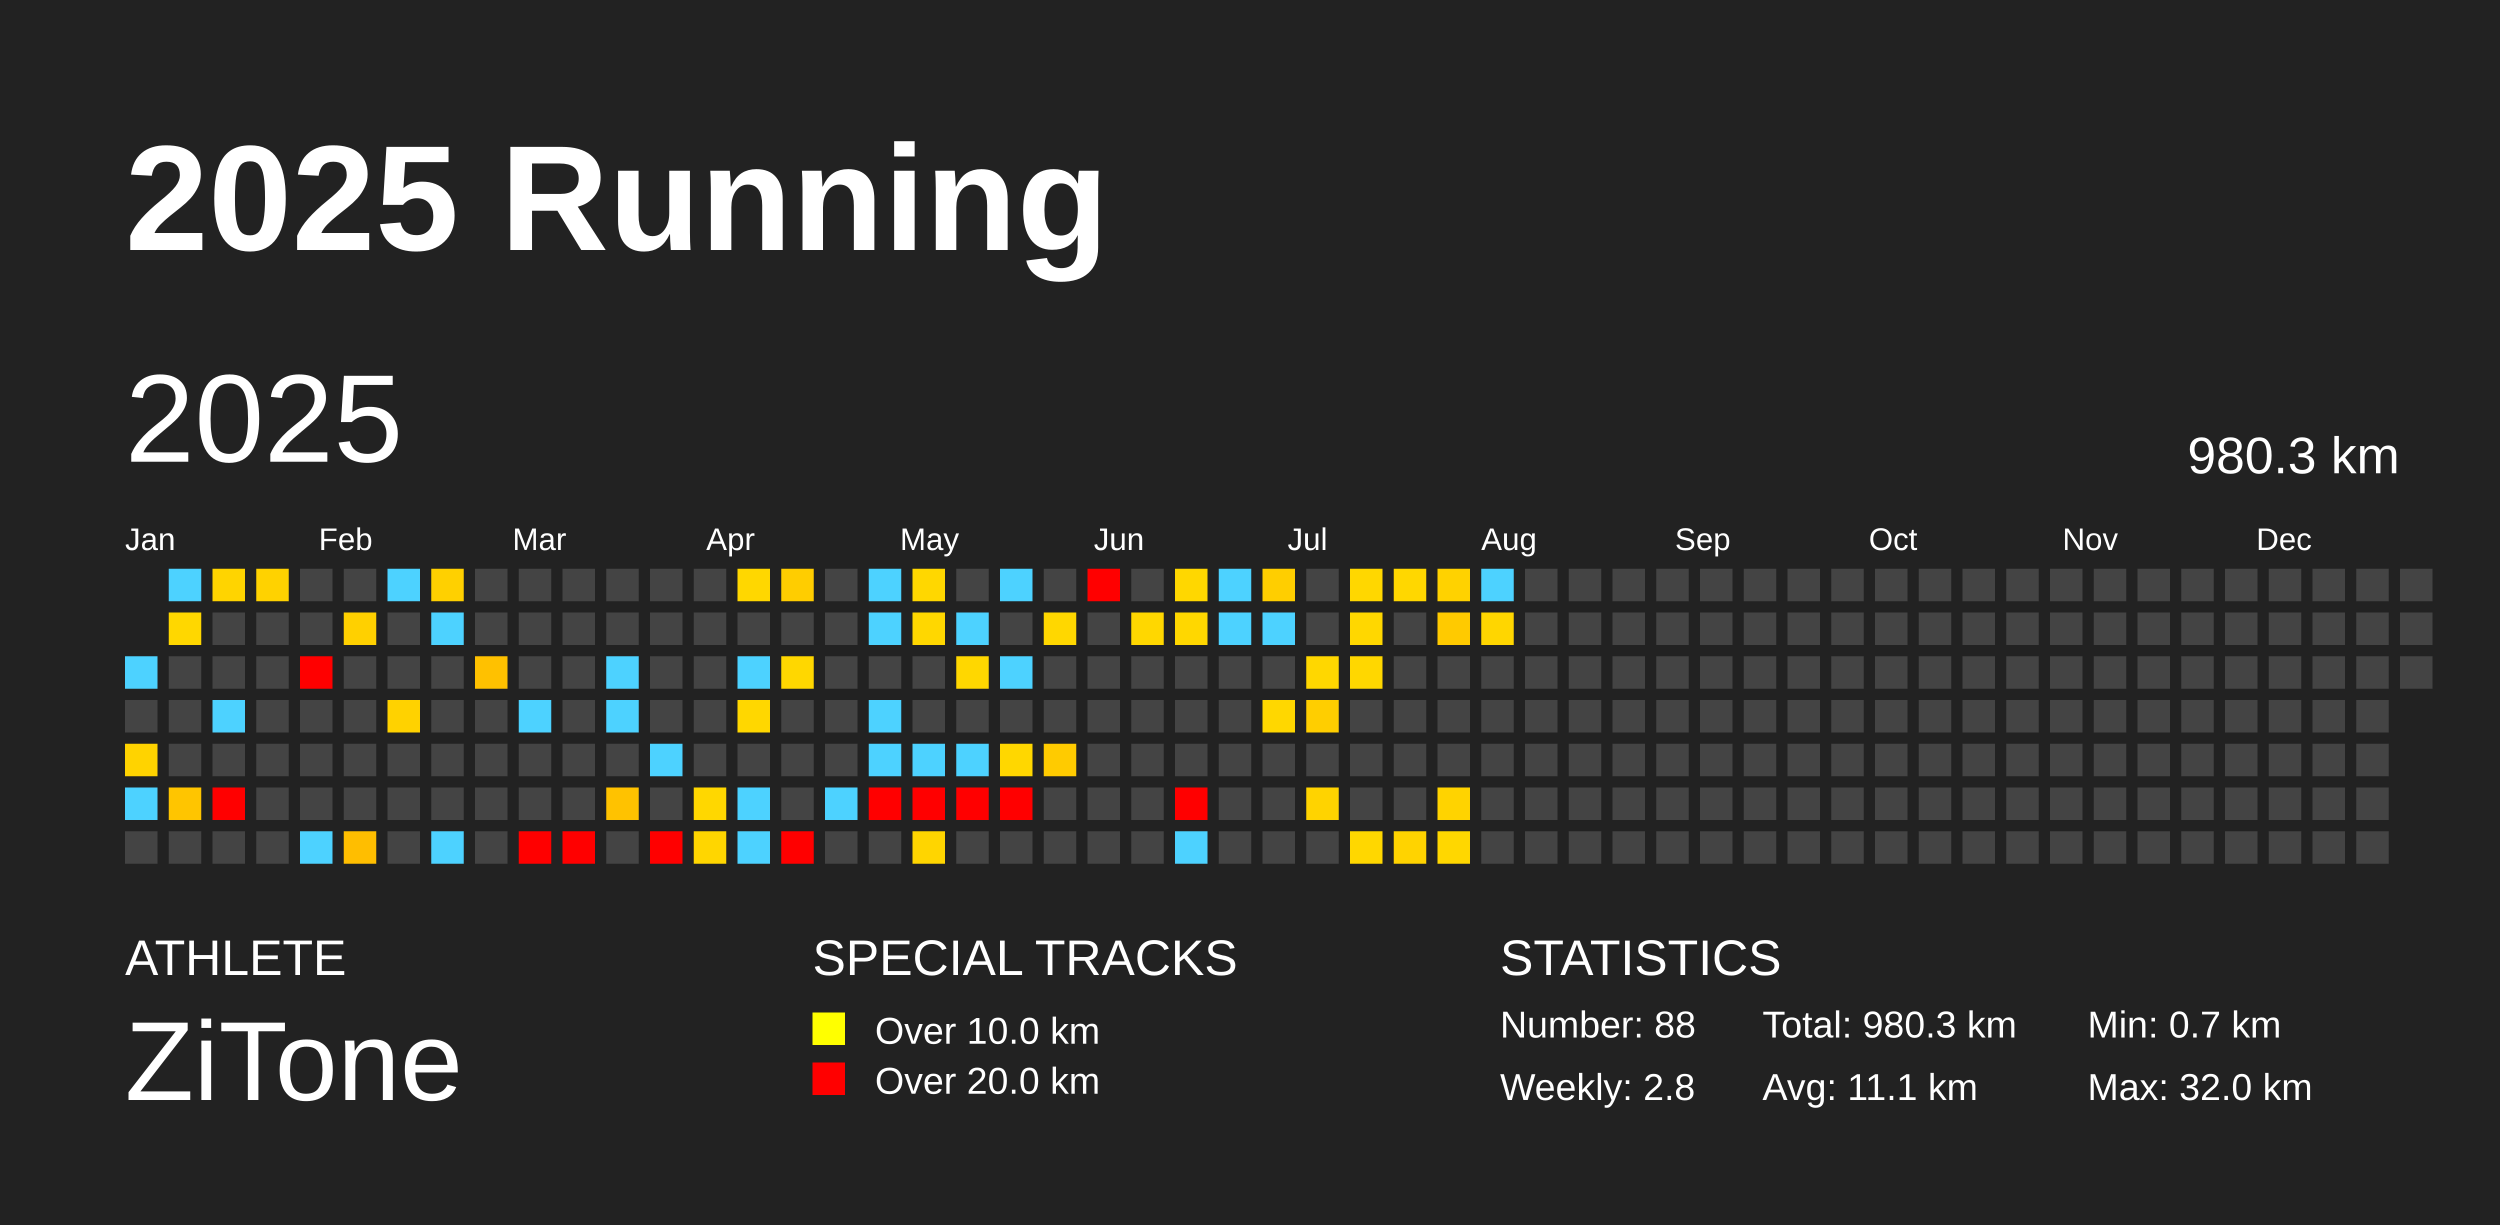
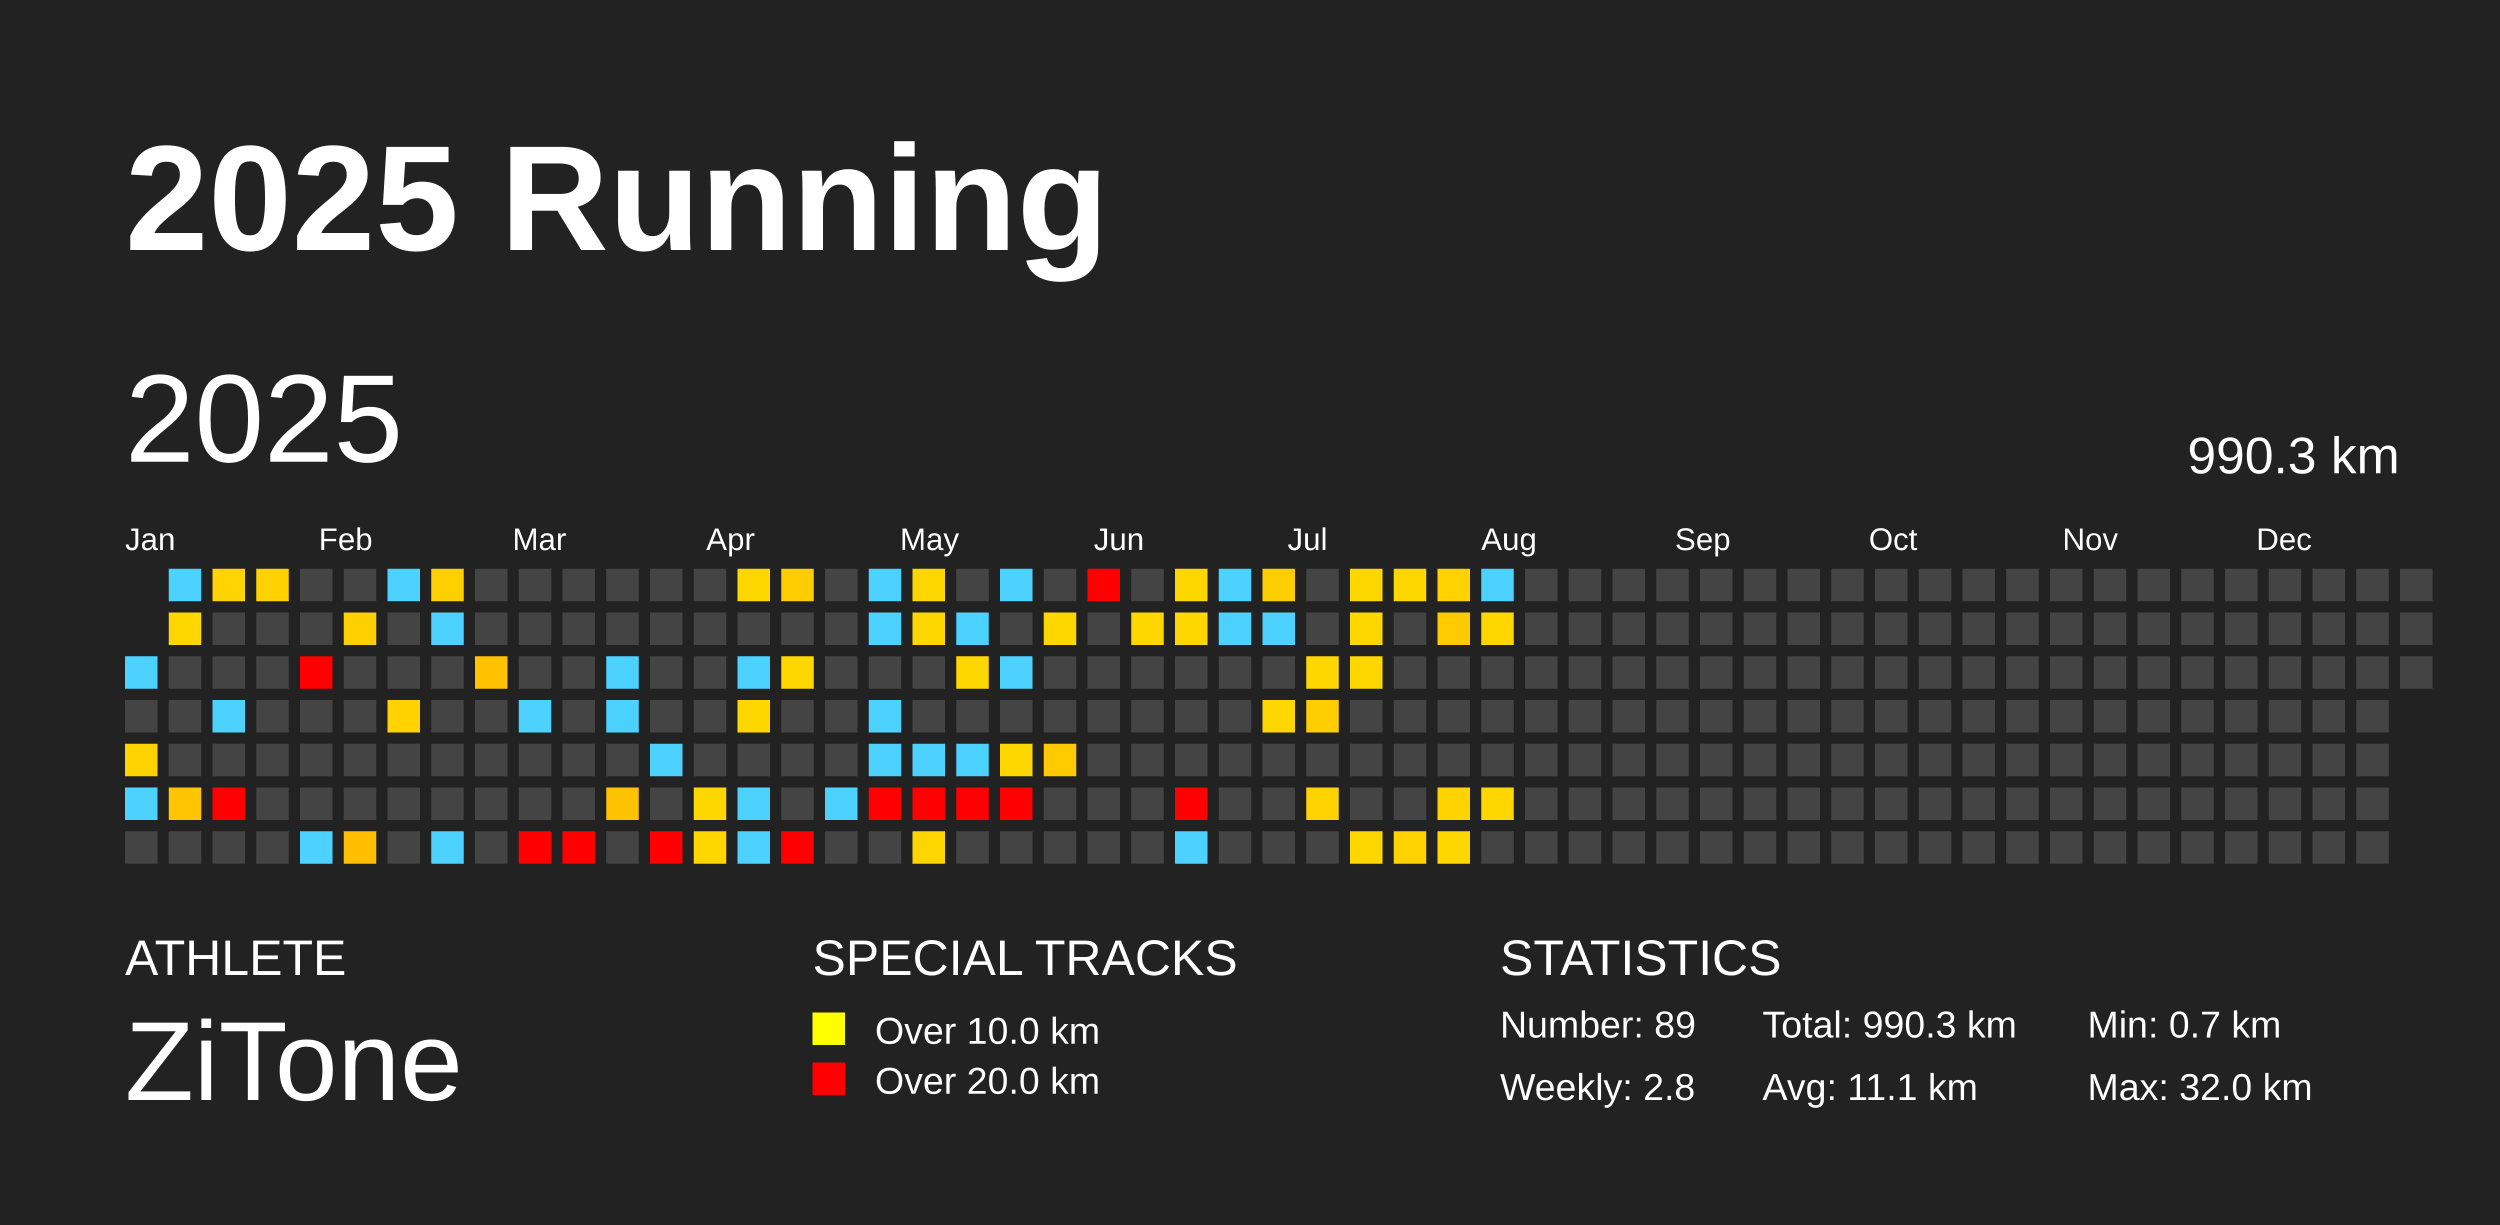
<svg xmlns="http://www.w3.org/2000/svg" baseProfile="full" height="98mm" version="1.1" viewBox="0,0,200,98" width="200mm">
  <defs />
  <rect fill="#222222" height="98" width="200" x="0" y="0" />
  <text fill="#FFFFFF" style="font-size:12px; font-family:Arial; font-weight:bold;" x="10" y="20">2025 Running</text>
  <text fill="#FFFFFF" style="font-size:4px; font-family:Arial" x="10" y="78">ATHLETE</text>
  <text fill="#FFFFFF" style="font-size:9px; font-family:Arial" x="10" y="88">ZiTone</text>
  <text fill="#FFFFFF" style="font-size:4px; font-family:Arial" x="65" y="78">SPECIAL TRACKS</text>
  <rect fill="yellow" height="2.6" width="2.6" x="65" y="81" />
  <text fill="#FFFFFF" style="font-size:3px; font-family:Arial" x="70" y="83.5">Over 10.0 km</text>
  <rect fill="red" height="2.6" width="2.6" x="65" y="85" />
  <text fill="#FFFFFF" style="font-size:3px; font-family:Arial" x="70" y="87.5">Over 20.0 km</text>
  <text fill="#FFFFFF" style="font-size:4px; font-family:Arial" x="120" y="78">STATISTICS</text>
-   <text fill="#FFFFFF" style="font-size:3px; font-family:Arial" x="120" y="83">Number: 88</text>
+   <text fill="#FFFFFF" style="font-size:3px; font-family:Arial" x="120" y="83">Number: 89</text>
  <text fill="#FFFFFF" style="font-size:3px; font-family:Arial" x="120" y="88">Weekly: 2.8</text>
-   <text fill="#FFFFFF" style="font-size:3px; font-family:Arial" x="141" y="83">Total: 980.3 km</text>
+   <text fill="#FFFFFF" style="font-size:3px; font-family:Arial" x="141" y="83">Total: 990.3 km</text>
  <text fill="#FFFFFF" style="font-size:3px; font-family:Arial" x="141" y="88">Avg: 11.1 km</text>
  <text fill="#FFFFFF" style="font-size:3px; font-family:Arial" x="167" y="83">Min: 0.7 km</text>
  <text fill="#FFFFFF" style="font-size:3px; font-family:Arial" x="167" y="88">Max: 32.0 km</text>
  <text dominant-baseline="hanging" fill="#FFFFFF" style="font-size:10.0px; font-family:Arial;" x="10" y="30">2025</text>
-   <text dominant-baseline="hanging" fill="#FFFFFF" style="font-size:4.125px; font-family:Arial;" x="175" y="35">980.3 km</text>
+   <text dominant-baseline="hanging" fill="#FFFFFF" style="font-size:4.125px; font-family:Arial;" x="175" y="35">990.3 km</text>
  <text fill="#FFFFFF" style="font-size:2.5px; font-family:Arial" x="10.0" y="44">Jan</text>
  <text fill="#FFFFFF" style="font-size:2.5px; font-family:Arial" x="25.5" y="44">Feb</text>
  <text fill="#FFFFFF" style="font-size:2.5px; font-family:Arial" x="41.0" y="44">Mar</text>
  <text fill="#FFFFFF" style="font-size:2.5px; font-family:Arial" x="56.5" y="44">Apr</text>
  <text fill="#FFFFFF" style="font-size:2.5px; font-family:Arial" x="72.0" y="44">May</text>
  <text fill="#FFFFFF" style="font-size:2.5px; font-family:Arial" x="87.5" y="44">Jun</text>
  <text fill="#FFFFFF" style="font-size:2.5px; font-family:Arial" x="103.0" y="44">Jul</text>
  <text fill="#FFFFFF" style="font-size:2.5px; font-family:Arial" x="118.5" y="44">Aug</text>
  <text fill="#FFFFFF" style="font-size:2.5px; font-family:Arial" x="134.0" y="44">Sep</text>
  <text fill="#FFFFFF" style="font-size:2.5px; font-family:Arial" x="149.5" y="44">Oct</text>
  <text fill="#FFFFFF" style="font-size:2.5px; font-family:Arial" x="165.0" y="44">Nov</text>
  <text fill="#FFFFFF" style="font-size:2.5px; font-family:Arial" x="180.5" y="44">Dec</text>
  <rect fill="#4dd2ff" height="2.6" width="2.6" x="10.0" y="52.5" />
  <rect fill="#444444" height="2.6" width="2.6" x="10.0" y="56.0" />
  <rect fill="#ffd300" height="2.6" width="2.6" x="10.0" y="59.5" />
  <rect fill="#4dd2ff" height="2.6" width="2.6" x="10.0" y="63.0" />
  <rect fill="#444444" height="2.6" width="2.6" x="10.0" y="66.5" />
  <rect fill="#4dd2ff" height="2.6" width="2.6" x="13.5" y="45.5" />
  <rect fill="#ffd700" height="2.6" width="2.6" x="13.5" y="49.0" />
  <rect fill="#444444" height="2.6" width="2.6" x="13.5" y="52.5" />
  <rect fill="#444444" height="2.6" width="2.6" x="13.5" y="56.0" />
  <rect fill="#444444" height="2.6" width="2.6" x="13.5" y="59.5" />
  <rect fill="#ffc500" height="2.6" width="2.6" x="13.5" y="63.0" />
  <rect fill="#444444" height="2.6" width="2.6" x="13.5" y="66.5" />
  <rect fill="#ffd400" height="2.6" width="2.6" x="17.0" y="45.5" />
  <rect fill="#444444" height="2.6" width="2.6" x="17.0" y="49.0" />
  <rect fill="#444444" height="2.6" width="2.6" x="17.0" y="52.5" />
  <rect fill="#4dd2ff" height="2.6" width="2.6" x="17.0" y="56.0" />
  <rect fill="#444444" height="2.6" width="2.6" x="17.0" y="59.5" />
  <rect fill="red" height="2.6" width="2.6" x="17.0" y="63.0" />
  <rect fill="#444444" height="2.6" width="2.6" x="17.0" y="66.5" />
  <rect fill="#ffd200" height="2.6" width="2.6" x="20.5" y="45.5" />
  <rect fill="#444444" height="2.6" width="2.6" x="20.5" y="49.0" />
  <rect fill="#444444" height="2.6" width="2.6" x="20.5" y="52.5" />
  <rect fill="#444444" height="2.6" width="2.6" x="20.5" y="56.0" />
  <rect fill="#444444" height="2.6" width="2.6" x="20.5" y="59.5" />
  <rect fill="#444444" height="2.6" width="2.6" x="20.5" y="63.0" />
  <rect fill="#444444" height="2.6" width="2.6" x="20.5" y="66.5" />
  <rect fill="#444444" height="2.6" width="2.6" x="24.0" y="45.5" />
  <rect fill="#444444" height="2.6" width="2.6" x="24.0" y="49.0" />
  <rect fill="red" height="2.6" width="2.6" x="24.0" y="52.5" />
  <rect fill="#444444" height="2.6" width="2.6" x="24.0" y="56.0" />
  <rect fill="#444444" height="2.6" width="2.6" x="24.0" y="59.5" />
  <rect fill="#444444" height="2.6" width="2.6" x="24.0" y="63.0" />
  <rect fill="#4dd2ff" height="2.6" width="2.6" x="24.0" y="66.5" />
  <rect fill="#444444" height="2.6" width="2.6" x="27.5" y="45.5" />
  <rect fill="#ffd000" height="2.6" width="2.6" x="27.5" y="49.0" />
  <rect fill="#444444" height="2.6" width="2.6" x="27.5" y="52.5" />
  <rect fill="#444444" height="2.6" width="2.6" x="27.5" y="56.0" />
  <rect fill="#444444" height="2.6" width="2.6" x="27.5" y="59.5" />
  <rect fill="#444444" height="2.6" width="2.6" x="27.5" y="63.0" />
  <rect fill="#ffbe00" height="2.6" width="2.6" x="27.5" y="66.5" />
  <rect fill="#4dd2ff" height="2.6" width="2.6" x="31.0" y="45.5" />
  <rect fill="#444444" height="2.6" width="2.6" x="31.0" y="49.0" />
  <rect fill="#444444" height="2.6" width="2.6" x="31.0" y="52.5" />
  <rect fill="#ffd200" height="2.6" width="2.6" x="31.0" y="56.0" />
  <rect fill="#444444" height="2.6" width="2.6" x="31.0" y="59.5" />
  <rect fill="#444444" height="2.6" width="2.6" x="31.0" y="63.0" />
  <rect fill="#444444" height="2.6" width="2.6" x="31.0" y="66.5" />
  <rect fill="#ffd000" height="2.6" width="2.6" x="34.5" y="45.5" />
  <rect fill="#4dd2ff" height="2.6" width="2.6" x="34.5" y="49.0" />
  <rect fill="#444444" height="2.6" width="2.6" x="34.5" y="52.5" />
  <rect fill="#444444" height="2.6" width="2.6" x="34.5" y="56.0" />
  <rect fill="#444444" height="2.6" width="2.6" x="34.5" y="59.5" />
  <rect fill="#444444" height="2.6" width="2.6" x="34.5" y="63.0" />
  <rect fill="#4dd2ff" height="2.6" width="2.6" x="34.5" y="66.5" />
  <rect fill="#444444" height="2.6" width="2.6" x="38.0" y="45.5" />
  <rect fill="#444444" height="2.6" width="2.6" x="38.0" y="49.0" />
  <rect fill="#ffc100" height="2.6" width="2.6" x="38.0" y="52.5" />
  <rect fill="#444444" height="2.6" width="2.6" x="38.0" y="56.0" />
  <rect fill="#444444" height="2.6" width="2.6" x="38.0" y="59.5" />
  <rect fill="#444444" height="2.6" width="2.6" x="38.0" y="63.0" />
  <rect fill="#444444" height="2.6" width="2.6" x="38.0" y="66.5" />
  <rect fill="#444444" height="2.6" width="2.6" x="41.5" y="45.5" />
  <rect fill="#444444" height="2.6" width="2.6" x="41.5" y="49.0" />
  <rect fill="#444444" height="2.6" width="2.6" x="41.5" y="52.5" />
  <rect fill="#4dd2ff" height="2.6" width="2.6" x="41.5" y="56.0" />
  <rect fill="#444444" height="2.6" width="2.6" x="41.5" y="59.5" />
  <rect fill="#444444" height="2.6" width="2.6" x="41.5" y="63.0" />
  <rect fill="red" height="2.6" width="2.6" x="41.5" y="66.5" />
  <rect fill="#444444" height="2.6" width="2.6" x="45.0" y="45.5" />
  <rect fill="#444444" height="2.6" width="2.6" x="45.0" y="49.0" />
  <rect fill="#444444" height="2.6" width="2.6" x="45.0" y="52.5" />
  <rect fill="#444444" height="2.6" width="2.6" x="45.0" y="56.0" />
  <rect fill="#444444" height="2.6" width="2.6" x="45.0" y="59.5" />
  <rect fill="#444444" height="2.6" width="2.6" x="45.0" y="63.0" />
  <rect fill="red" height="2.6" width="2.6" x="45.0" y="66.5" />
  <rect fill="#444444" height="2.6" width="2.6" x="48.5" y="45.5" />
  <rect fill="#444444" height="2.6" width="2.6" x="48.5" y="49.0" />
  <rect fill="#4dd2ff" height="2.6" width="2.6" x="48.5" y="52.5" />
  <rect fill="#4dd2ff" height="2.6" width="2.6" x="48.5" y="56.0" />
  <rect fill="#444444" height="2.6" width="2.6" x="48.5" y="59.5" />
  <rect fill="#ffc200" height="2.6" width="2.6" x="48.5" y="63.0" />
  <rect fill="#444444" height="2.6" width="2.6" x="48.5" y="66.5" />
  <rect fill="#444444" height="2.6" width="2.6" x="52.0" y="45.5" />
  <rect fill="#444444" height="2.6" width="2.6" x="52.0" y="49.0" />
  <rect fill="#444444" height="2.6" width="2.6" x="52.0" y="52.5" />
  <rect fill="#444444" height="2.6" width="2.6" x="52.0" y="56.0" />
  <rect fill="#4dd2ff" height="2.6" width="2.6" x="52.0" y="59.5" />
  <rect fill="#444444" height="2.6" width="2.6" x="52.0" y="63.0" />
  <rect fill="red" height="2.6" width="2.6" x="52.0" y="66.5" />
  <rect fill="#444444" height="2.6" width="2.6" x="55.5" y="45.5" />
  <rect fill="#444444" height="2.6" width="2.6" x="55.5" y="49.0" />
  <rect fill="#444444" height="2.6" width="2.6" x="55.5" y="52.5" />
  <rect fill="#444444" height="2.6" width="2.6" x="55.5" y="56.0" />
  <rect fill="#444444" height="2.6" width="2.6" x="55.5" y="59.5" />
  <rect fill="#ffd700" height="2.6" width="2.6" x="55.5" y="63.0" />
  <rect fill="#ffd600" height="2.6" width="2.6" x="55.5" y="66.5" />
  <rect fill="#ffd700" height="2.6" width="2.6" x="59.0" y="45.5" />
  <rect fill="#444444" height="2.6" width="2.6" x="59.0" y="49.0" />
  <rect fill="#4dd2ff" height="2.6" width="2.6" x="59.0" y="52.5" />
  <rect fill="#ffd700" height="2.6" width="2.6" x="59.0" y="56.0" />
  <rect fill="#444444" height="2.6" width="2.6" x="59.0" y="59.5" />
  <rect fill="#4dd2ff" height="2.6" width="2.6" x="59.0" y="63.0" />
  <rect fill="#4dd2ff" height="2.6" width="2.6" x="59.0" y="66.5" />
  <rect fill="#ffcd00" height="2.6" width="2.6" x="62.5" y="45.5" />
  <rect fill="#444444" height="2.6" width="2.6" x="62.5" y="49.0" />
  <rect fill="#ffd700" height="2.6" width="2.6" x="62.5" y="52.5" />
  <rect fill="#444444" height="2.6" width="2.6" x="62.5" y="56.0" />
  <rect fill="#444444" height="2.6" width="2.6" x="62.5" y="59.5" />
  <rect fill="#444444" height="2.6" width="2.6" x="62.5" y="63.0" />
  <rect fill="red" height="2.6" width="2.6" x="62.5" y="66.5" />
  <rect fill="#444444" height="2.6" width="2.6" x="66.0" y="45.5" />
  <rect fill="#444444" height="2.6" width="2.6" x="66.0" y="49.0" />
  <rect fill="#444444" height="2.6" width="2.6" x="66.0" y="52.5" />
  <rect fill="#444444" height="2.6" width="2.6" x="66.0" y="56.0" />
  <rect fill="#444444" height="2.6" width="2.6" x="66.0" y="59.5" />
  <rect fill="#4dd2ff" height="2.6" width="2.6" x="66.0" y="63.0" />
  <rect fill="#444444" height="2.6" width="2.6" x="66.0" y="66.5" />
  <rect fill="#4dd2ff" height="2.6" width="2.6" x="69.5" y="45.5" />
  <rect fill="#4dd2ff" height="2.6" width="2.6" x="69.5" y="49.0" />
  <rect fill="#444444" height="2.6" width="2.6" x="69.5" y="52.5" />
  <rect fill="#4dd2ff" height="2.6" width="2.6" x="69.5" y="56.0" />
  <rect fill="#4dd2ff" height="2.6" width="2.6" x="69.5" y="59.5" />
  <rect fill="red" height="2.6" width="2.6" x="69.5" y="63.0" />
  <rect fill="#444444" height="2.6" width="2.6" x="69.5" y="66.5" />
  <rect fill="#ffd700" height="2.6" width="2.6" x="73.0" y="45.5" />
  <rect fill="#ffd700" height="2.6" width="2.6" x="73.0" y="49.0" />
  <rect fill="#444444" height="2.6" width="2.6" x="73.0" y="52.5" />
  <rect fill="#444444" height="2.6" width="2.6" x="73.0" y="56.0" />
  <rect fill="#4dd2ff" height="2.6" width="2.6" x="73.0" y="59.5" />
  <rect fill="red" height="2.6" width="2.6" x="73.0" y="63.0" />
  <rect fill="#ffd500" height="2.6" width="2.6" x="73.0" y="66.5" />
  <rect fill="#444444" height="2.6" width="2.6" x="76.5" y="45.5" />
  <rect fill="#4dd2ff" height="2.6" width="2.6" x="76.5" y="49.0" />
  <rect fill="#ffd700" height="2.6" width="2.6" x="76.5" y="52.5" />
  <rect fill="#444444" height="2.6" width="2.6" x="76.5" y="56.0" />
  <rect fill="#4dd2ff" height="2.6" width="2.6" x="76.5" y="59.5" />
  <rect fill="red" height="2.6" width="2.6" x="76.5" y="63.0" />
  <rect fill="#444444" height="2.6" width="2.6" x="76.5" y="66.5" />
  <rect fill="#4dd2ff" height="2.6" width="2.6" x="80.0" y="45.5" />
  <rect fill="#444444" height="2.6" width="2.6" x="80.0" y="49.0" />
  <rect fill="#4dd2ff" height="2.6" width="2.6" x="80.0" y="52.5" />
  <rect fill="#444444" height="2.6" width="2.6" x="80.0" y="56.0" />
  <rect fill="#ffd700" height="2.6" width="2.6" x="80.0" y="59.5" />
  <rect fill="red" height="2.6" width="2.6" x="80.0" y="63.0" />
  <rect fill="#444444" height="2.6" width="2.6" x="80.0" y="66.5" />
  <rect fill="#444444" height="2.6" width="2.6" x="83.5" y="45.5" />
  <rect fill="#ffd700" height="2.6" width="2.6" x="83.5" y="49.0" />
  <rect fill="#444444" height="2.6" width="2.6" x="83.5" y="52.5" />
  <rect fill="#444444" height="2.6" width="2.6" x="83.5" y="56.0" />
  <rect fill="#ffcb00" height="2.6" width="2.6" x="83.5" y="59.5" />
  <rect fill="#444444" height="2.6" width="2.6" x="83.5" y="63.0" />
  <rect fill="#444444" height="2.6" width="2.6" x="83.5" y="66.5" />
  <rect fill="red" height="2.6" width="2.6" x="87.0" y="45.5" />
  <rect fill="#444444" height="2.6" width="2.6" x="87.0" y="49.0" />
  <rect fill="#444444" height="2.6" width="2.6" x="87.0" y="52.5" />
  <rect fill="#444444" height="2.6" width="2.6" x="87.0" y="56.0" />
  <rect fill="#444444" height="2.6" width="2.6" x="87.0" y="59.5" />
  <rect fill="#444444" height="2.6" width="2.6" x="87.0" y="63.0" />
  <rect fill="#444444" height="2.6" width="2.6" x="87.0" y="66.5" />
  <rect fill="#444444" height="2.6" width="2.6" x="90.5" y="45.5" />
  <rect fill="#ffd700" height="2.6" width="2.6" x="90.5" y="49.0" />
  <rect fill="#444444" height="2.6" width="2.6" x="90.5" y="52.5" />
  <rect fill="#444444" height="2.6" width="2.6" x="90.5" y="56.0" />
  <rect fill="#444444" height="2.6" width="2.6" x="90.5" y="59.5" />
  <rect fill="#444444" height="2.6" width="2.6" x="90.5" y="63.0" />
  <rect fill="#444444" height="2.6" width="2.6" x="90.5" y="66.5" />
  <rect fill="#ffd700" height="2.6" width="2.6" x="94.0" y="45.5" />
  <rect fill="#ffd700" height="2.6" width="2.6" x="94.0" y="49.0" />
  <rect fill="#444444" height="2.6" width="2.6" x="94.0" y="52.5" />
  <rect fill="#444444" height="2.6" width="2.6" x="94.0" y="56.0" />
  <rect fill="#444444" height="2.6" width="2.6" x="94.0" y="59.5" />
  <rect fill="red" height="2.6" width="2.6" x="94.0" y="63.0" />
  <rect fill="#4dd2ff" height="2.6" width="2.6" x="94.0" y="66.5" />
  <rect fill="#4dd2ff" height="2.6" width="2.6" x="97.5" y="45.5" />
  <rect fill="#4dd2ff" height="2.6" width="2.6" x="97.5" y="49.0" />
  <rect fill="#444444" height="2.6" width="2.6" x="97.5" y="52.5" />
  <rect fill="#444444" height="2.6" width="2.6" x="97.5" y="56.0" />
  <rect fill="#444444" height="2.6" width="2.6" x="97.5" y="59.5" />
  <rect fill="#444444" height="2.6" width="2.6" x="97.5" y="63.0" />
  <rect fill="#444444" height="2.6" width="2.6" x="97.5" y="66.5" />
  <rect fill="#ffce00" height="2.6" width="2.6" x="101.0" y="45.5" />
  <rect fill="#4dd2ff" height="2.6" width="2.6" x="101.0" y="49.0" />
  <rect fill="#444444" height="2.6" width="2.6" x="101.0" y="52.5" />
  <rect fill="#ffd700" height="2.6" width="2.6" x="101.0" y="56.0" />
  <rect fill="#444444" height="2.6" width="2.6" x="101.0" y="59.5" />
  <rect fill="#444444" height="2.6" width="2.6" x="101.0" y="63.0" />
  <rect fill="#444444" height="2.6" width="2.6" x="101.0" y="66.5" />
  <rect fill="#444444" height="2.6" width="2.6" x="104.5" y="45.5" />
  <rect fill="#444444" height="2.6" width="2.6" x="104.5" y="49.0" />
  <rect fill="#ffd700" height="2.6" width="2.6" x="104.5" y="52.5" />
  <rect fill="#ffce00" height="2.6" width="2.6" x="104.5" y="56.0" />
  <rect fill="#444444" height="2.6" width="2.6" x="104.5" y="59.5" />
  <rect fill="#ffd300" height="2.6" width="2.6" x="104.5" y="63.0" />
  <rect fill="#444444" height="2.6" width="2.6" x="104.5" y="66.5" />
  <rect fill="#ffd700" height="2.6" width="2.6" x="108.0" y="45.5" />
  <rect fill="#ffd700" height="2.6" width="2.6" x="108.0" y="49.0" />
  <rect fill="#ffd700" height="2.6" width="2.6" x="108.0" y="52.5" />
  <rect fill="#444444" height="2.6" width="2.6" x="108.0" y="56.0" />
  <rect fill="#444444" height="2.6" width="2.6" x="108.0" y="59.5" />
  <rect fill="#444444" height="2.6" width="2.6" x="108.0" y="63.0" />
  <rect fill="#ffd700" height="2.6" width="2.6" x="108.0" y="66.5" />
  <rect fill="#ffd700" height="2.6" width="2.6" x="111.5" y="45.5" />
  <rect fill="#444444" height="2.6" width="2.6" x="111.5" y="49.0" />
  <rect fill="#444444" height="2.6" width="2.6" x="111.5" y="52.5" />
  <rect fill="#444444" height="2.6" width="2.6" x="111.5" y="56.0" />
  <rect fill="#444444" height="2.6" width="2.6" x="111.5" y="59.5" />
  <rect fill="#444444" height="2.6" width="2.6" x="111.5" y="63.0" />
  <rect fill="#ffd300" height="2.6" width="2.6" x="111.5" y="66.5" />
  <rect fill="#ffd200" height="2.6" width="2.6" x="115.0" y="45.5" />
  <rect fill="#ffca00" height="2.6" width="2.6" x="115.0" y="49.0" />
  <rect fill="#444444" height="2.6" width="2.6" x="115.0" y="52.5" />
  <rect fill="#444444" height="2.6" width="2.6" x="115.0" y="56.0" />
  <rect fill="#444444" height="2.6" width="2.6" x="115.0" y="59.5" />
  <rect fill="#ffd300" height="2.6" width="2.6" x="115.0" y="63.0" />
  <rect fill="#ffd700" height="2.6" width="2.6" x="115.0" y="66.5" />
  <rect fill="#4dd2ff" height="2.6" width="2.6" x="118.5" y="45.5" />
  <rect fill="#ffd600" height="2.6" width="2.6" x="118.5" y="49.0" />
  <rect fill="#444444" height="2.6" width="2.6" x="118.5" y="52.5" />
  <rect fill="#444444" height="2.6" width="2.6" x="118.5" y="56.0" />
  <rect fill="#444444" height="2.6" width="2.6" x="118.5" y="59.5" />
-   <rect fill="#444444" height="2.6" width="2.6" x="118.5" y="63.0" />
+   <rect fill="#ffd700" height="2.6" width="2.6" x="118.5" y="63.0" />
  <rect fill="#444444" height="2.6" width="2.6" x="118.5" y="66.5" />
  <rect fill="#444444" height="2.6" width="2.6" x="122.0" y="45.5" />
  <rect fill="#444444" height="2.6" width="2.6" x="122.0" y="49.0" />
  <rect fill="#444444" height="2.6" width="2.6" x="122.0" y="52.5" />
  <rect fill="#444444" height="2.6" width="2.6" x="122.0" y="56.0" />
  <rect fill="#444444" height="2.6" width="2.6" x="122.0" y="59.5" />
  <rect fill="#444444" height="2.6" width="2.6" x="122.0" y="63.0" />
  <rect fill="#444444" height="2.6" width="2.6" x="122.0" y="66.5" />
  <rect fill="#444444" height="2.6" width="2.6" x="125.5" y="45.5" />
  <rect fill="#444444" height="2.6" width="2.6" x="125.5" y="49.0" />
  <rect fill="#444444" height="2.6" width="2.6" x="125.5" y="52.5" />
  <rect fill="#444444" height="2.6" width="2.6" x="125.5" y="56.0" />
  <rect fill="#444444" height="2.6" width="2.6" x="125.5" y="59.5" />
  <rect fill="#444444" height="2.6" width="2.6" x="125.5" y="63.0" />
  <rect fill="#444444" height="2.6" width="2.6" x="125.5" y="66.5" />
  <rect fill="#444444" height="2.6" width="2.6" x="129.0" y="45.5" />
  <rect fill="#444444" height="2.6" width="2.6" x="129.0" y="49.0" />
  <rect fill="#444444" height="2.6" width="2.6" x="129.0" y="52.5" />
  <rect fill="#444444" height="2.6" width="2.6" x="129.0" y="56.0" />
  <rect fill="#444444" height="2.6" width="2.6" x="129.0" y="59.5" />
  <rect fill="#444444" height="2.6" width="2.6" x="129.0" y="63.0" />
  <rect fill="#444444" height="2.6" width="2.6" x="129.0" y="66.5" />
  <rect fill="#444444" height="2.6" width="2.6" x="132.5" y="45.5" />
  <rect fill="#444444" height="2.6" width="2.6" x="132.5" y="49.0" />
  <rect fill="#444444" height="2.6" width="2.6" x="132.5" y="52.5" />
  <rect fill="#444444" height="2.6" width="2.6" x="132.5" y="56.0" />
  <rect fill="#444444" height="2.6" width="2.6" x="132.5" y="59.5" />
  <rect fill="#444444" height="2.6" width="2.6" x="132.5" y="63.0" />
  <rect fill="#444444" height="2.6" width="2.6" x="132.5" y="66.5" />
  <rect fill="#444444" height="2.6" width="2.6" x="136.0" y="45.5" />
  <rect fill="#444444" height="2.6" width="2.6" x="136.0" y="49.0" />
  <rect fill="#444444" height="2.6" width="2.6" x="136.0" y="52.5" />
  <rect fill="#444444" height="2.6" width="2.6" x="136.0" y="56.0" />
  <rect fill="#444444" height="2.6" width="2.6" x="136.0" y="59.5" />
  <rect fill="#444444" height="2.6" width="2.6" x="136.0" y="63.0" />
  <rect fill="#444444" height="2.6" width="2.6" x="136.0" y="66.5" />
  <rect fill="#444444" height="2.6" width="2.6" x="139.5" y="45.5" />
  <rect fill="#444444" height="2.6" width="2.6" x="139.5" y="49.0" />
  <rect fill="#444444" height="2.6" width="2.6" x="139.5" y="52.5" />
  <rect fill="#444444" height="2.6" width="2.6" x="139.5" y="56.0" />
  <rect fill="#444444" height="2.6" width="2.6" x="139.5" y="59.5" />
  <rect fill="#444444" height="2.6" width="2.6" x="139.5" y="63.0" />
  <rect fill="#444444" height="2.6" width="2.6" x="139.5" y="66.5" />
  <rect fill="#444444" height="2.6" width="2.6" x="143.0" y="45.5" />
  <rect fill="#444444" height="2.6" width="2.6" x="143.0" y="49.0" />
  <rect fill="#444444" height="2.6" width="2.6" x="143.0" y="52.5" />
  <rect fill="#444444" height="2.6" width="2.6" x="143.0" y="56.0" />
  <rect fill="#444444" height="2.6" width="2.6" x="143.0" y="59.5" />
  <rect fill="#444444" height="2.6" width="2.6" x="143.0" y="63.0" />
  <rect fill="#444444" height="2.6" width="2.6" x="143.0" y="66.5" />
  <rect fill="#444444" height="2.6" width="2.6" x="146.5" y="45.5" />
  <rect fill="#444444" height="2.6" width="2.6" x="146.5" y="49.0" />
  <rect fill="#444444" height="2.6" width="2.6" x="146.5" y="52.5" />
  <rect fill="#444444" height="2.6" width="2.6" x="146.5" y="56.0" />
  <rect fill="#444444" height="2.6" width="2.6" x="146.5" y="59.5" />
  <rect fill="#444444" height="2.6" width="2.6" x="146.5" y="63.0" />
  <rect fill="#444444" height="2.6" width="2.6" x="146.5" y="66.5" />
  <rect fill="#444444" height="2.6" width="2.6" x="150.0" y="45.5" />
  <rect fill="#444444" height="2.6" width="2.6" x="150.0" y="49.0" />
  <rect fill="#444444" height="2.6" width="2.6" x="150.0" y="52.5" />
  <rect fill="#444444" height="2.6" width="2.6" x="150.0" y="56.0" />
  <rect fill="#444444" height="2.6" width="2.6" x="150.0" y="59.5" />
  <rect fill="#444444" height="2.6" width="2.6" x="150.0" y="63.0" />
  <rect fill="#444444" height="2.6" width="2.6" x="150.0" y="66.5" />
  <rect fill="#444444" height="2.6" width="2.6" x="153.5" y="45.5" />
  <rect fill="#444444" height="2.6" width="2.6" x="153.5" y="49.0" />
  <rect fill="#444444" height="2.6" width="2.6" x="153.5" y="52.5" />
  <rect fill="#444444" height="2.6" width="2.6" x="153.5" y="56.0" />
  <rect fill="#444444" height="2.6" width="2.6" x="153.5" y="59.5" />
  <rect fill="#444444" height="2.6" width="2.6" x="153.5" y="63.0" />
  <rect fill="#444444" height="2.6" width="2.6" x="153.5" y="66.5" />
  <rect fill="#444444" height="2.6" width="2.6" x="157.0" y="45.5" />
  <rect fill="#444444" height="2.6" width="2.6" x="157.0" y="49.0" />
  <rect fill="#444444" height="2.6" width="2.6" x="157.0" y="52.5" />
  <rect fill="#444444" height="2.6" width="2.6" x="157.0" y="56.0" />
  <rect fill="#444444" height="2.6" width="2.6" x="157.0" y="59.5" />
  <rect fill="#444444" height="2.6" width="2.6" x="157.0" y="63.0" />
  <rect fill="#444444" height="2.6" width="2.6" x="157.0" y="66.5" />
  <rect fill="#444444" height="2.6" width="2.6" x="160.5" y="45.5" />
  <rect fill="#444444" height="2.6" width="2.6" x="160.5" y="49.0" />
  <rect fill="#444444" height="2.6" width="2.6" x="160.5" y="52.5" />
  <rect fill="#444444" height="2.6" width="2.6" x="160.5" y="56.0" />
  <rect fill="#444444" height="2.6" width="2.6" x="160.5" y="59.5" />
  <rect fill="#444444" height="2.6" width="2.6" x="160.5" y="63.0" />
  <rect fill="#444444" height="2.6" width="2.6" x="160.5" y="66.5" />
  <rect fill="#444444" height="2.6" width="2.6" x="164.0" y="45.5" />
  <rect fill="#444444" height="2.6" width="2.6" x="164.0" y="49.0" />
  <rect fill="#444444" height="2.6" width="2.6" x="164.0" y="52.5" />
  <rect fill="#444444" height="2.6" width="2.6" x="164.0" y="56.0" />
  <rect fill="#444444" height="2.6" width="2.6" x="164.0" y="59.5" />
  <rect fill="#444444" height="2.6" width="2.6" x="164.0" y="63.0" />
  <rect fill="#444444" height="2.6" width="2.6" x="164.0" y="66.5" />
  <rect fill="#444444" height="2.6" width="2.6" x="167.5" y="45.5" />
  <rect fill="#444444" height="2.6" width="2.6" x="167.5" y="49.0" />
  <rect fill="#444444" height="2.6" width="2.6" x="167.5" y="52.5" />
  <rect fill="#444444" height="2.6" width="2.6" x="167.5" y="56.0" />
  <rect fill="#444444" height="2.6" width="2.6" x="167.5" y="59.5" />
  <rect fill="#444444" height="2.6" width="2.6" x="167.5" y="63.0" />
  <rect fill="#444444" height="2.6" width="2.6" x="167.5" y="66.5" />
  <rect fill="#444444" height="2.6" width="2.6" x="171.0" y="45.5" />
  <rect fill="#444444" height="2.6" width="2.6" x="171.0" y="49.0" />
  <rect fill="#444444" height="2.6" width="2.6" x="171.0" y="52.5" />
  <rect fill="#444444" height="2.6" width="2.6" x="171.0" y="56.0" />
  <rect fill="#444444" height="2.6" width="2.6" x="171.0" y="59.5" />
  <rect fill="#444444" height="2.6" width="2.6" x="171.0" y="63.0" />
  <rect fill="#444444" height="2.6" width="2.6" x="171.0" y="66.5" />
  <rect fill="#444444" height="2.6" width="2.6" x="174.5" y="45.5" />
  <rect fill="#444444" height="2.6" width="2.6" x="174.5" y="49.0" />
  <rect fill="#444444" height="2.6" width="2.6" x="174.5" y="52.5" />
  <rect fill="#444444" height="2.6" width="2.6" x="174.5" y="56.0" />
  <rect fill="#444444" height="2.6" width="2.6" x="174.5" y="59.5" />
  <rect fill="#444444" height="2.6" width="2.6" x="174.5" y="63.0" />
  <rect fill="#444444" height="2.6" width="2.6" x="174.5" y="66.5" />
  <rect fill="#444444" height="2.6" width="2.6" x="178.0" y="45.5" />
  <rect fill="#444444" height="2.6" width="2.6" x="178.0" y="49.0" />
  <rect fill="#444444" height="2.6" width="2.6" x="178.0" y="52.5" />
  <rect fill="#444444" height="2.6" width="2.6" x="178.0" y="56.0" />
  <rect fill="#444444" height="2.6" width="2.6" x="178.0" y="59.5" />
  <rect fill="#444444" height="2.6" width="2.6" x="178.0" y="63.0" />
  <rect fill="#444444" height="2.6" width="2.6" x="178.0" y="66.5" />
  <rect fill="#444444" height="2.6" width="2.6" x="181.5" y="45.5" />
  <rect fill="#444444" height="2.6" width="2.6" x="181.5" y="49.0" />
  <rect fill="#444444" height="2.6" width="2.6" x="181.5" y="52.5" />
  <rect fill="#444444" height="2.6" width="2.6" x="181.5" y="56.0" />
  <rect fill="#444444" height="2.6" width="2.6" x="181.5" y="59.5" />
  <rect fill="#444444" height="2.6" width="2.6" x="181.5" y="63.0" />
  <rect fill="#444444" height="2.6" width="2.6" x="181.5" y="66.5" />
  <rect fill="#444444" height="2.6" width="2.6" x="185.0" y="45.5" />
  <rect fill="#444444" height="2.6" width="2.6" x="185.0" y="49.0" />
  <rect fill="#444444" height="2.6" width="2.6" x="185.0" y="52.5" />
  <rect fill="#444444" height="2.6" width="2.6" x="185.0" y="56.0" />
  <rect fill="#444444" height="2.6" width="2.6" x="185.0" y="59.5" />
  <rect fill="#444444" height="2.6" width="2.6" x="185.0" y="63.0" />
  <rect fill="#444444" height="2.6" width="2.6" x="185.0" y="66.5" />
  <rect fill="#444444" height="2.6" width="2.6" x="188.5" y="45.5" />
  <rect fill="#444444" height="2.6" width="2.6" x="188.5" y="49.0" />
  <rect fill="#444444" height="2.6" width="2.6" x="188.5" y="52.5" />
  <rect fill="#444444" height="2.6" width="2.6" x="188.5" y="56.0" />
  <rect fill="#444444" height="2.6" width="2.6" x="188.5" y="59.5" />
  <rect fill="#444444" height="2.6" width="2.6" x="188.5" y="63.0" />
  <rect fill="#444444" height="2.6" width="2.6" x="188.5" y="66.5" />
  <rect fill="#444444" height="2.6" width="2.6" x="192.0" y="45.5" />
  <rect fill="#444444" height="2.6" width="2.6" x="192.0" y="49.0" />
  <rect fill="#444444" height="2.6" width="2.6" x="192.0" y="52.5" />
</svg>
